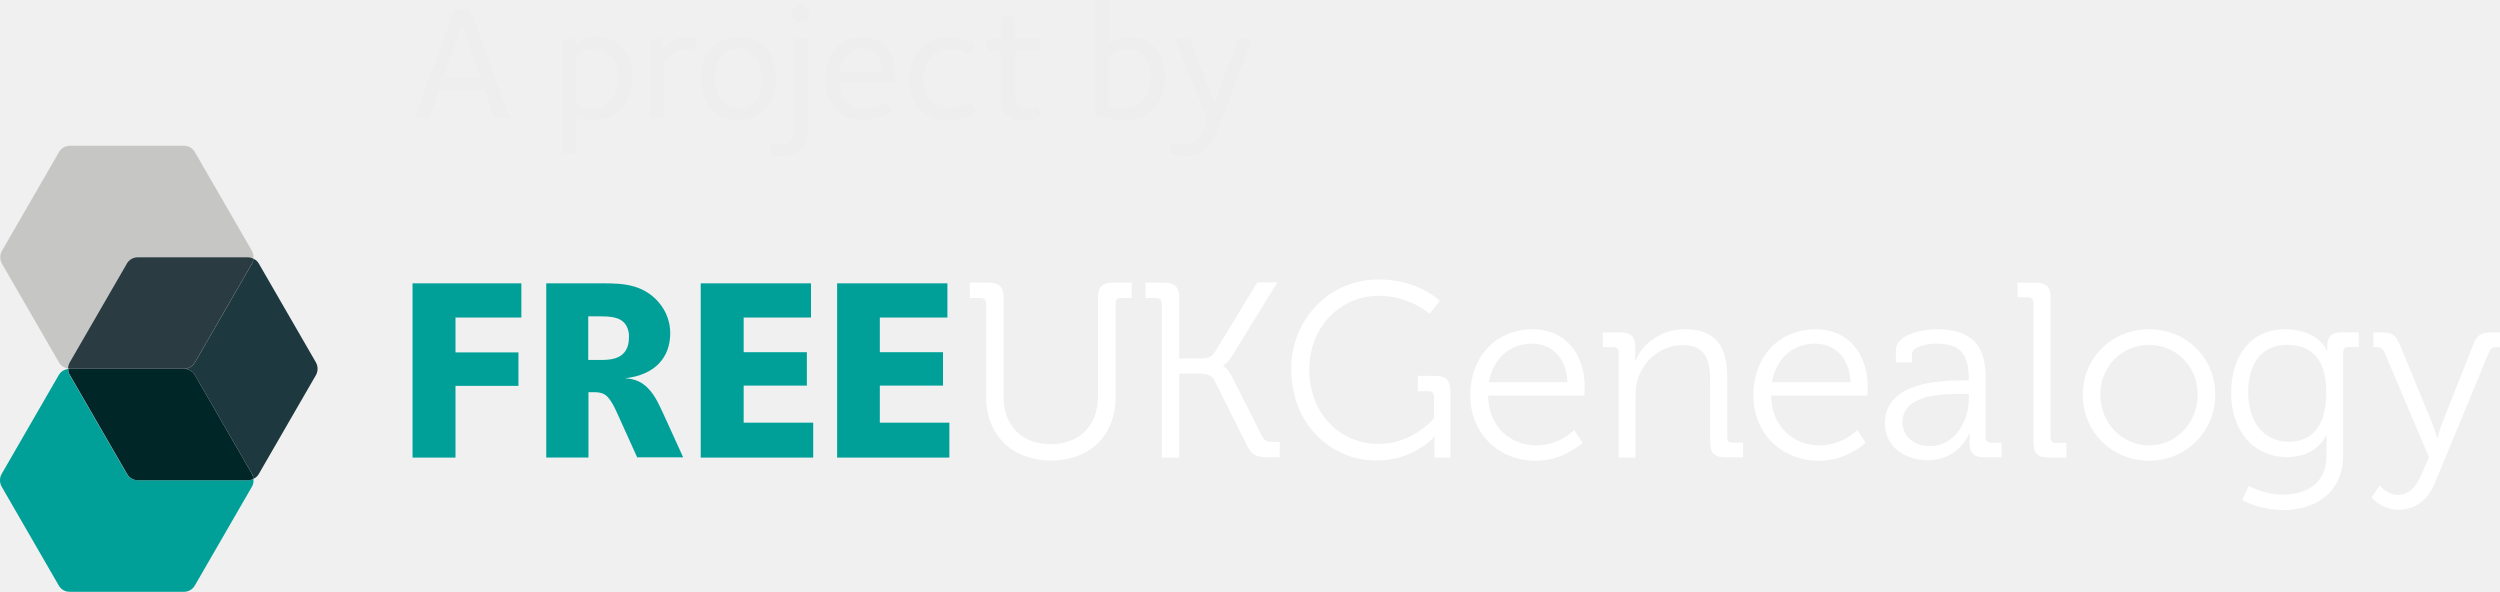
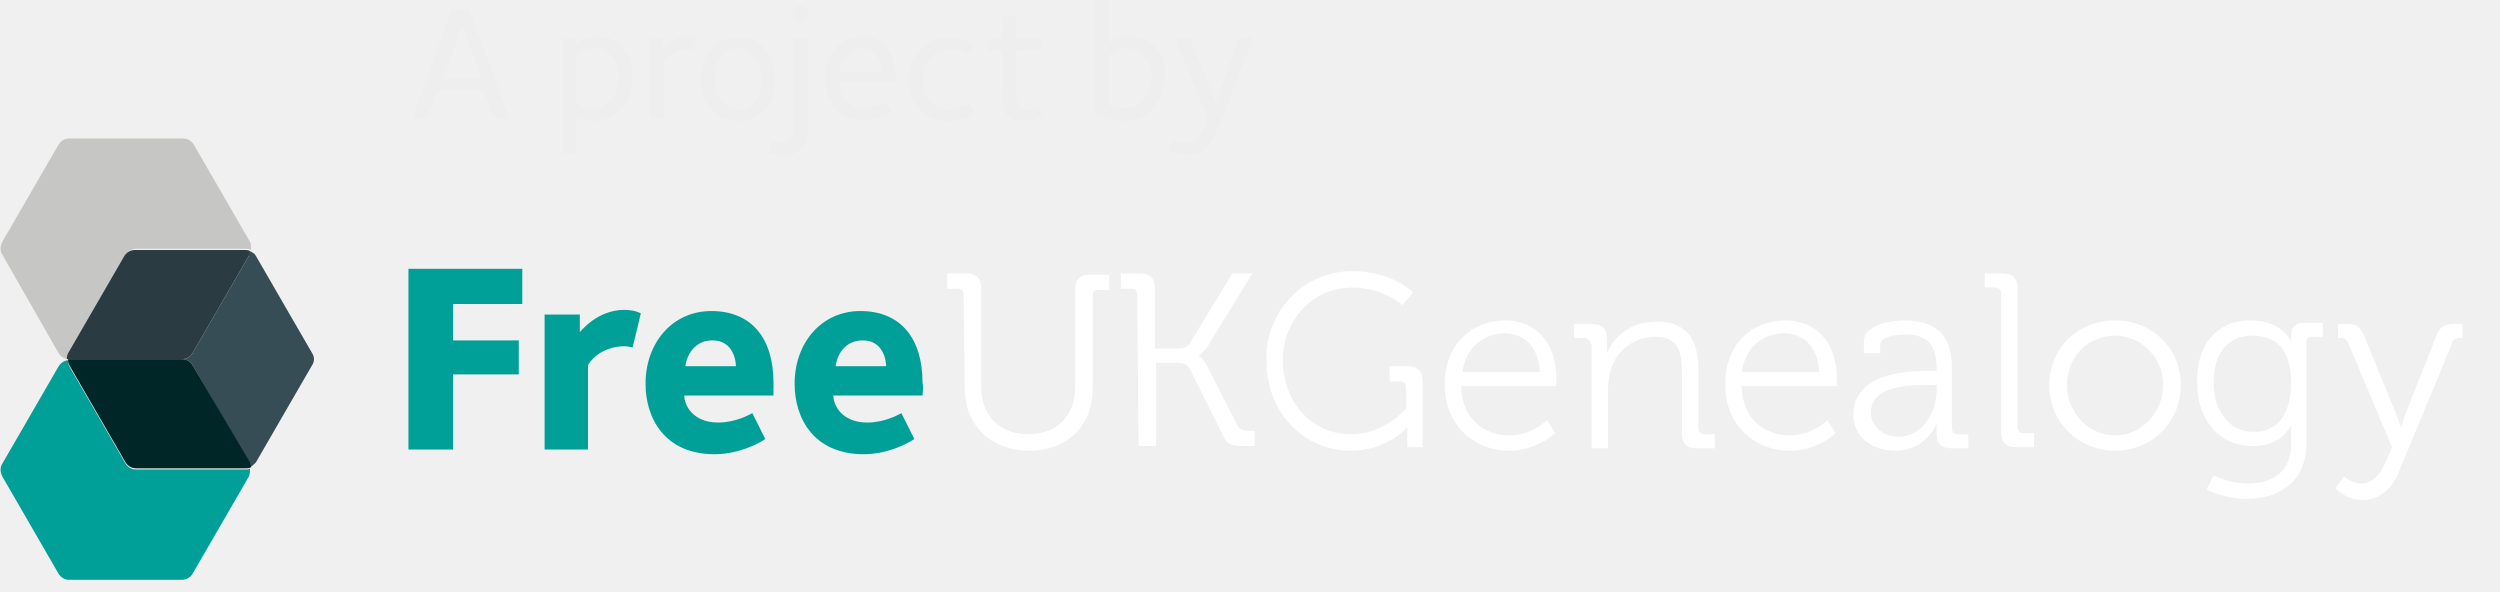
- <svg xmlns="http://www.w3.org/2000/svg" width="212.986" height="50.417" viewBox="0 0 212.986 50.417">
-   <path fill="#00A099" d="M11.74 40.917c-.395 0-.748-.208-.935-.54l-4.865-8.42c-.083-.166-.146-.333-.146-.52-.333.042-.624.23-.79.52L.14 40.377c-.187.332-.187.747 0 1.08l4.864 8.42c.187.332.54.54.935.54h9.728c.395 0 .748-.21.935-.54l4.864-8.42c.125-.208.146-.437.125-.665-.146.083-.312.125-.478.125H11.74z" />
-   <path fill="#C6C6C5" d="M10.804 22.457c.187-.333.54-.54.935-.54h9.374c.166 0 .333.042.478.125.02-.23-.02-.457-.125-.665l-4.864-8.42c-.187-.332-.54-.54-.935-.54H5.96c-.394 0-.747.21-.934.54l-4.864 8.42c-.187.333-.187.748 0 1.08l4.864 8.42c.166.29.457.478.79.52 0-.187.042-.353.146-.52l4.842-8.42z" />
-   <path fill="#1E383F" d="M26.915 30.876l-4.864-8.42c-.103-.186-.27-.332-.456-.415-.02.147-.062.292-.125.417l-4.865 8.42c-.187.332-.54.54-.935.54.395 0 .748.207.935.54l4.864 8.418c.082.125.103.27.124.416.187-.082.353-.228.457-.415l4.865-8.42c.187-.33.187-.746 0-1.08z" />
-   <path fill="#002628" d="M16.604 31.957c-.187-.333-.54-.54-.935-.54H5.96c-.06 0-.103.02-.145.02 0 .188.042.354.146.52l4.865 8.42c.187.333.54.54.935.54h9.354c.166 0 .333-.042.478-.125-.02-.146-.062-.29-.125-.416l-4.863-8.42z" />
-   <path fill="#2A3C42" d="M15.67 31.417c.394 0 .747-.208.934-.54l4.864-8.42c.083-.124.104-.27.125-.415-.146-.083-.312-.125-.478-.125H11.74c-.395 0-.748.208-.935.54l-4.865 8.42c-.083.165-.146.332-.146.52.042 0 .104.02.146.02h9.73z" />
-   <path fill="#00A099" d="M38.806 27.072v2.952h5.363v2.848h-5.364v6.112h-3.66V24.14h9.272v2.91h-5.613v.022zM54.292 38.983l-1.476-3.264c-.187-.396-.603-1.456-1.08-1.934-.396-.395-.895-.374-1.394-.374h-.208v5.57h-3.596v-14.84h4.033c1.913 0 3.805-.126 5.302 1.35.644.644 1.226 1.6 1.226 2.91 0 2.016-1.268 3.555-3.867 3.825.895.042 1.498.353 1.976.852.665.664 1.04 1.62 1.518 2.64L58.2 38.96h-3.908v.02zM53.15 27.467c-.458-.457-1.165-.52-2.163-.52h-.873v3.72h1.04c.872 0 2.43-.04 2.43-1.932.022-.416-.102-.935-.435-1.268zM59.697 38.983V24.14h9.396v2.91h-5.737v2.953h5.384v2.848h-5.384v3.16h5.925v2.974h-9.583zM71.318 38.983V24.14h9.396v2.91h-5.758v2.953h5.384v2.848h-5.384v3.16h5.925v2.974H71.32z" />
-   <path fill="#fff" d="M83.998 25.845c0-.312-.166-.457-.457-.457h-.914v-1.31h1.58c.915 0 1.29.374 1.29 1.29v8.44c0 2.473 1.58 4.032 4.01 4.032 2.433 0 4.034-1.56 4.034-4.074v-8.398c0-.915.374-1.29 1.29-1.29h1.58v1.31h-.916c-.29 0-.457.147-.457.458v8.024c0 3.222-2.203 5.363-5.488 5.363s-5.53-2.14-5.53-5.363v-8.024h-.022zM98.965 25.845c0-.312-.166-.457-.457-.457h-.915v-1.31h1.58c.915 0 1.29.374 1.29 1.29v5.175h1.787c.56 0 .998-.104 1.247-.54l3.617-5.945h1.705l-3.847 6.257c-.374.624-.77.832-.77.832v.042s.354.124.73.85l2.597 5.136c.208.437.54.478 1.08.478h.417v1.31h-.79c-1.206 0-1.58-.125-2.058-1.123l-2.724-5.445c-.23-.478-.728-.56-1.35-.56h-1.643v7.15h-1.476v-13.14h-.022zM117.446 23.808c3.45 0 5.218 1.83 5.218 1.83l-.873 1.1s-1.662-1.537-4.323-1.537c-3.347 0-5.925 2.703-5.925 6.28 0 3.678 2.536 6.34 5.904 6.34 2.952 0 4.72-2.184 4.72-2.184v-1.85c0-.312-.167-.457-.458-.457h-.915v-1.31h1.476c.914 0 1.288.373 1.288 1.288v5.675h-1.35V37.86c0-.312.02-.644.02-.644h-.042s-1.746 2.016-4.885 2.016c-4.073 0-7.295-3.264-7.295-7.754-.022-4.26 3.22-7.67 7.44-7.67zM130.542 28.05c2.952 0 4.47 2.265 4.47 4.926 0 .25-.043.728-.043.728h-8.19c.04 2.702 1.932 4.24 4.136 4.24 1.954 0 3.2-1.31 3.2-1.31l.708 1.082s-1.56 1.538-3.97 1.538c-3.16 0-5.592-2.287-5.592-5.592.02-3.493 2.41-5.613 5.28-5.613zm2.993 4.51c-.083-2.204-1.434-3.284-3.014-3.284-1.766 0-3.304 1.143-3.678 3.284h6.693zM137.9 30.024c0-.29-.165-.457-.456-.457h-.894V28.32h1.476c.894 0 1.29.374 1.29 1.185v.478c0 .416-.043.77-.043.77h.042c.374-.978 1.746-2.703 4.24-2.703 2.662 0 3.597 1.518 3.597 4.137v5.072c0 .31.166.456.457.456h.893v1.247h-1.518c-.915 0-1.29-.374-1.29-1.29V32.56c0-1.684-.248-3.16-2.306-3.16-1.83 0-3.39 1.247-3.888 3.014-.125.437-.166.935-.166 1.434v5.135h-1.434v-8.96zM154.656 28.05c2.952 0 4.47 2.265 4.47 4.926 0 .25-.043.728-.043.728h-8.19c.042 2.702 1.933 4.24 4.137 4.24 1.954 0 3.2-1.31 3.2-1.31l.708 1.082s-1.56 1.538-3.97 1.538c-3.16 0-5.592-2.287-5.592-5.592.02-3.493 2.41-5.613 5.28-5.613zm2.993 4.51c-.084-2.204-1.435-3.284-3.015-3.284-1.767 0-3.305 1.143-3.68 3.284h6.694zM167.128 32.414h.603v-.124c0-2.224-.81-3.014-2.764-3.014-.54 0-2.08.146-2.08.935v.666h-1.37v-1.02c0-1.475 2.556-1.808 3.47-1.808 3.37 0 4.18 1.81 4.18 4.095v5.114c0 .312.165.457.456.457h.894v1.247h-1.455c-.914 0-1.267-.394-1.267-1.267 0-.457.02-.79.02-.79h-.04c.02 0-.874 2.307-3.556 2.307-1.788 0-3.638-1.04-3.638-3.16.02-3.51 4.72-3.636 6.548-3.636zm-2.66 5.592c2.036 0 3.263-2.12 3.263-3.97v-.478h-.623c-1.684 0-5.03.042-5.03 2.432 0 .998.79 2.016 2.39 2.016zM173.24 25.783c0-.29-.166-.457-.457-.457h-.894V24.08h1.517c.915 0 1.29.373 1.29 1.288v11.91c0 .313.165.458.456.458h.894v1.247h-1.518c-.916 0-1.29-.374-1.29-1.29v-11.91zM183.072 28.05c3.118 0 5.654 2.37 5.654 5.55 0 3.22-2.536 5.653-5.633 5.653-3.118 0-5.654-2.41-5.654-5.654.02-3.16 2.535-5.55 5.632-5.55zm.02 9.894c2.267 0 4.138-1.87 4.138-4.345 0-2.412-1.87-4.22-4.137-4.22-2.287 0-4.158 1.808-4.158 4.22 0 2.473 1.872 4.344 4.158 4.344zM194.672 28.05c2.87 0 3.555 1.828 3.555 1.828h.042s0-.187 0-.395c0-.77.332-1.164 1.205-1.164h1.476v1.246h-.872c-.29 0-.457.146-.457.457v8.71c0 3.388-2.514 4.72-5.134 4.72-1.206 0-2.432-.313-3.472-.853l.56-1.206s1.31.748 2.89.748c2.08 0 3.743-.977 3.743-3.347v-.935c0-.395.02-.77.02-.77h-.04c-.645 1.165-1.706 1.85-3.348 1.85-2.87 0-4.76-2.265-4.76-5.466s1.723-5.425 4.592-5.425zm3.513 5.404c0-3.118-1.476-4.074-3.368-4.074-2.08 0-3.284 1.518-3.284 4.054 0 2.557 1.372 4.2 3.472 4.2 1.704-.002 3.18-1.04 3.18-4.18zM204.318 42.164c.935 0 1.58-.77 1.975-1.746l.644-1.455-3.783-8.918c-.166-.374-.353-.478-.748-.478h-.208V28.32h.665c.956 0 1.247.208 1.642 1.164l2.744 6.673c.207.54.373 1.143.373 1.143h.042s.146-.624.353-1.143l2.64-6.673c.353-.956.686-1.164 1.663-1.164h.666v1.247h-.208c-.374 0-.603.104-.748.478l-4.615 11.163c-.56 1.35-1.642 2.224-3.056 2.224-1.477 0-2.308-1.04-2.308-1.04l.686-1.06c-.02.042.665.832 1.58.832z" />
+ <svg xmlns="http://www.w3.org/2000/svg" baseProfile="tiny" width="213" height="50.4" viewBox="0 0 213 50.4">
  <g fill="#eee">
-     <path d="M42.14 10.1l-.853-2.438h-3.853L36.58 10.1h-1.262l3.39-9.343h1.33l3.42 9.343H42.14zm-2.787-8.013l-1.57 4.553h3.152l-1.582-4.553zM50.567 10.254c-.868 0-1.4-.364-1.47-.406v3.25h-1.19V3.32h1.063v.504c.1-.084.757-.687 1.905-.687 1.807 0 2.997 1.415 2.997 3.46 0 2.186-1.428 3.657-3.305 3.657zm.098-6.108c-.925 0-1.527.56-1.57.588v4.063c.113.084.575.448 1.36.448 1.303 0 2.213-.994 2.213-2.647 0-1.485-.854-2.452-2.003-2.452zM59.093 4.217c-.084-.015-.294-.042-.505-.042-1.33 0-1.89.966-2.003 1.106v4.82h-1.19V3.32h1.064v.882c.07-.084.81-1.064 2.185-1.064.504 0 .687.112.73.126l-.282.953zM62.87 10.254c-1.892 0-3.152-1.4-3.152-3.544 0-2.13 1.275-3.572 3.25-3.572 1.892 0 3.138 1.4 3.138 3.572 0 2.13-1.275 3.544-3.236 3.544zm.028-6.136c-1.218 0-1.988 1.022-1.988 2.55 0 1.555.868 2.59 2.03 2.59 1.26 0 1.976-.993 1.976-2.534 0-1.555-.855-2.606-2.018-2.606zM68.202 12.747c-.392.393-1.01.56-1.568.56-.59 0-1.022-.21-1.107-.25l.295-.884c.126.042.378.14.7.14.504 0 .7-.195.798-.294.238-.24.31-.617.31-1.178V3.32h1.19v7.41c0 .924-.113 1.513-.618 2.017zm.014-10.855c-.405 0-.728-.322-.728-.73s.322-.728.728-.728c.406 0 .73.322.73.73s-.324.728-.73.728zM76.242 7.032h-4.72c-.016 1.162.657 2.213 2.128 2.213 1.064 0 1.793-.462 1.92-.532l.447.812c-.112.084-1.036.73-2.465.73-2.06 0-3.223-1.486-3.223-3.503 0-2.157 1.26-3.614 3.15-3.614 1.71 0 2.788 1.26 2.788 3.39.002.14-.026.378-.026.504zm-2.746-2.94c-1.064 0-1.863.783-1.96 2.002h3.585c0-.785-.363-2.003-1.624-2.003zM80.734 10.254c-1.947 0-3.292-1.36-3.292-3.432 0-2.157 1.443-3.685 3.446-3.685 1.274 0 2.087.645 2.157.73l-.504.77c-.126-.084-.714-.49-1.624-.49-1.387 0-2.27 1.177-2.27 2.563 0 1.5.868 2.507 2.2 2.507 1.02 0 1.75-.504 1.806-.532l.49.812c-.04.057-1.007.757-2.408.757zM87.258 10.268c-.616 0-1.163-.154-1.527-.52-.49-.49-.447-1.175-.447-1.987V4.3h-1.19v-.98h1.19V1.415h1.19V3.32h2.088v.98h-2.086v3.655c0 .687.027 1.29.994 1.29.546 0 .883-.17.938-.183l.31.84c-.085.043-.617.366-1.458.366zM95.755 10.268c-1.232 0-2.24-.406-2.48-.49V0h1.19v3.698c.07-.056.758-.56 1.81-.56 1.75 0 2.968 1.344 2.968 3.445 0 2.186-1.415 3.685-3.488 3.685zm.322-6.122c-.896 0-1.513.504-1.61.574v4.328c.125.042.49.21 1.26.21 1.4 0 2.312-1.05 2.312-2.66-.002-1.527-.828-2.452-1.963-2.452zM103.987 10.436c-.462 1.205-.784 1.78-1.232 2.228-.364.364-.98.645-1.765.645-.785 0-1.303-.28-1.373-.31l.336-.896c.098.028.448.196.98.196.435 0 .8-.14 1.05-.393.394-.392.617-.98.897-1.694l-2.815-6.892h1.288l2.157 5.49 1.962-5.49h1.204l-2.69 7.116z" />
+     <path d="M42.1 10.1l-.9-2.4h-3.9l-.9 2.4h-1.3L38.5.8H40l3.4 9.3h-1.3zm-2.7-8l-1.6 4.6H41l-1.6-4.6zM50.6 10.3c-.9 0-1.4-.4-1.5-.4v3.2h-1.2V3.3H49v.5c.1-.1.8-.7 1.9-.7 1.8 0 3 1.4 3 3.5 0 2.2-1.5 3.7-3.3 3.7zm.1-6.2c-.9 0-1.5.6-1.6.6v4.1c.1.1.6.4 1.4.4 1.3 0 2.2-1 2.2-2.6 0-1.5-.9-2.5-2-2.5zM59.1 4.2c-.1 0-.3 0-.5 0-1.3 0-1.9 1-2 1.1v4.8h-1.2V3.3h1.1v.9c.1-.1.8-1.1 2.2-1.1.5 0 .7.1.7.1l-.3 1zM62.9 10.3c-1.9 0-3.2-1.4-3.2-3.5s1.3-3.6 3.2-3.6c1.9 0 3.1 1.4 3.1 3.6.1 2-1.2 3.5-3.1 3.5zm0-6.2c-1.2 0-2 1-2 2.6s.9 2.6 2 2.6c1.3 0 2-1 2-2.5 0-1.6-.8-2.7-2-2.7zM68.2 12.7c-.4.4-1 .6-1.6.6-.6 0-1-.2-1.1-.3l.3-.9c.1 0 .4.1.7.1.5 0 .7-.2.8-.3.2-.2.3-.6.3-1.2V3.3h1.2v7.4c0 1-.1 1.5-.6 2zm0-10.8c-.4 0-.7-.3-.7-.7s.3-.7.7-.7.7.3.7.7-.3.7-.7.7zM76.2 7h-4.7c0 1.2.7 2.2 2.1 2.2 1.1 0 1.8-.5 1.9-.5l.5.8c-.1.1-1 .7-2.5.7-2.1 0-3.2-1.5-3.2-3.5 0-2.2 1.3-3.6 3.2-3.6 1.7 0 2.8 1.3 2.8 3.4 0 .2-.1.4-.1.5zm-2.7-2.9c-1.1 0-1.9.8-2 2h3.6c0-.8-.3-2-1.6-2zM80.7 10.3c-1.9 0-3.3-1.4-3.3-3.4 0-2.2 1.4-3.7 3.4-3.7 1.3 0 2.1.6 2.2.7l-.5.8c-.1-.1-.7-.5-1.6-.5-1.4 0-2.3 1.2-2.3 2.6 0 1.5.9 2.5 2.2 2.5 1 0 1.8-.5 1.8-.5l.5.8s-1 .7-2.4.7zM87.3 10.3c-.6 0-1.2-.2-1.5-.5-.5-.5-.4-1.2-.4-2V4.3h-1.2v-1h1.2V1.4h1.2v1.9h2.1v1h-2.1V8c0 .7 0 1.3 1 1.3.5 0 .9-.2.9-.2l.3.8c-.2 0-.7.4-1.5.4zM95.8 10.3c-1.2 0-2.2-.4-2.5-.5V0h1.2v3.7c.1-.1.8-.6 1.8-.6 1.8 0 3 1.3 3 3.4-.1 2.3-1.5 3.8-3.5 3.8zm.3-6.2c-.9 0-1.5.5-1.6.6V9c.1 0 .5.2 1.3.2 1.4 0 2.3-1.1 2.3-2.7-.1-1.4-.9-2.4-2-2.4zM104 10.4c-.5 1.2-.8 1.8-1.2 2.2-.4.4-1 .6-1.8.6s-1.3-.3-1.4-.3l.3-.9c.1 0 .4.2 1 .2.4 0 .8-.1 1.1-.4.4-.4.6-1 .9-1.7l-2.8-6.9h1.3l2.2 5.5 2-5.5h1.2l-2.8 7.2z" />
+   </g>
+   <path fill="#00A099" d="M11.6 40c-.4 0-.7-.2-.9-.5l-4.8-8.3c-.1-.2-.1-.3-.1-.5-.3 0-.6.2-.8.5L.2 39.5c-.2.3-.2.7 0 1.1L5 48.9c.2.3.5.5.9.5h9.6c.4 0 .7-.2.9-.5l4.8-8.3c.1-.2.1-.4.1-.7-.1.1-.2.1-.4.1h-9.3z" />
+   <path fill="#C6C6C5" d="M10.7 21.7c.2-.3.5-.5.9-.5h9.3c.2 0 .3 0 .5.1 0-.2 0-.5-.1-.7l-4.8-8.3c-.2-.3-.5-.5-.9-.5H5.9c-.4 0-.7.2-.9.5L.2 20.6c-.2.4-.2.8 0 1.1L5 30.1c.2.3.5.5.8.5 0-.2 0-.3.1-.5l4.8-8.4z" />
+   <path fill="#364D55" d="M26.6 30.1l-4.8-8.3c-.1-.2-.3-.3-.5-.4 0 .1-.1.3-.1.4l-4.8 8.3c-.2.3-.5.5-.9.5.4 0 .7.2.9.5l4.8 8.3c.1.1.1.3.1.4.2-.1.3-.2.5-.4l4.8-8.3c.2-.3.2-.7 0-1z" />
+   <path fill="#002628" d="M16.4 31.1c-.2-.3-.5-.5-.9-.5H5.9c-.1 0-.1 0-.1 0 0 .2 0 .3.1.5l4.8 8.3c.2.3.5.5.9.5h9.3c.2 0 .3 0 .5-.1 0-.1-.1-.3-.1-.4l-4.9-8.3z" />
+   <path fill="#2A3C42" d="M15.5 30.6c.4 0 .7-.2.9-.5l4.8-8.3c.1-.1.1-.3.1-.4-.1-.1-.3-.1-.5-.1h-9.3c-.4 0-.7.2-.9.5l-4.8 8.3c-.1.2-.1.3-.1.5 0 0 .1 0 .1 0h9.7z" />
+   <g fill="#fff">
+     <path d="M82.1 25.1c0-.3-.2-.5-.5-.5h-.9v-1.3h1.6c.9 0 1.3.4 1.3 1.3V33c0 2.4 1.6 4 4 4s4-1.5 4-4v-8.3c0-.9.4-1.3 1.3-1.3h1.6v1.3h-.9c-.3 0-.5.1-.5.5v7.9c0 3.2-2.2 5.3-5.4 5.3s-5.5-2.1-5.5-5.3l-.1-8zM96.9 25.1c0-.3-.2-.5-.5-.5h-.9v-1.3h1.6c.9 0 1.3.4 1.3 1.3v5.1h1.8c.6 0 1-.1 1.2-.5l3.6-5.9h1.7l-3.8 6.2c-.4.6-.8.8-.8.8s.3.1.7.8l2.6 5.1c.2.4.5.5 1.1.5h.4V38h-.8c-1.2 0-1.6-.1-2-1.1l-2.7-5.4c-.2-.5-.7-.6-1.3-.6h-1.6V38H97l-.1-12.9zM115.2 23.1c3.4 0 5.2 1.8 5.2 1.8l-.9 1.1s-1.6-1.5-4.3-1.5c-3.3 0-5.9 2.7-5.9 6.2 0 3.6 2.5 6.3 5.8 6.3 2.9 0 4.7-2.2 4.7-2.2V33c0-.3-.2-.5-.5-.5h-.9v-1.3h1.5c.9 0 1.3.4 1.3 1.3v5.6h-1.3V37c0-.3 0-.6 0-.6s-1.7 2-4.8 2c-4 0-7.2-3.2-7.2-7.7-.1-4.2 3.2-7.6 7.3-7.6zM128.2 27.3c2.9 0 4.4 2.2 4.4 4.9 0 .2 0 .7 0 .7h-8.1c0 2.7 1.9 4.2 4.1 4.2 1.9 0 3.2-1.3 3.2-1.3l.7 1.1s-1.5 1.5-3.9 1.5c-3.1 0-5.5-2.3-5.5-5.5-.1-3.5 2.3-5.6 5.1-5.6zm3 4.4c-.1-2.2-1.4-3.3-3-3.3-1.7 0-3.3 1.1-3.6 3.3h6.6zM135.5 29.3c0-.3-.2-.5-.5-.5h-.9v-1.2h1.5c.9 0 1.3.4 1.3 1.2v.5c0 .4 0 .8 0 .8.4-1 1.7-2.7 4.2-2.7 2.6 0 3.6 1.5 3.6 4.1v5c0 .3.2.5.5.5h.9v1.2h-1.5c-.9 0-1.3-.4-1.3-1.3v-5.1c0-1.7-.2-3.1-2.3-3.1-1.8 0-3.4 1.2-3.8 3-.1.4-.2.9-.2 1.4v5.1h-1.4v-8.9zM152.1 27.3c2.9 0 4.4 2.2 4.4 4.9 0 .2 0 .7 0 .7h-8.1c0 2.7 1.9 4.2 4.1 4.2 1.9 0 3.2-1.3 3.2-1.3l.7 1.1s-1.5 1.5-3.9 1.5c-3.1 0-5.5-2.3-5.5-5.5-.1-3.5 2.2-5.6 5.1-5.6zm2.9 4.4c-.1-2.2-1.4-3.3-3-3.3-1.7 0-3.3 1.1-3.6 3.3h6.6zM164.4 31.6h.6v-.1c0-2.2-.8-3-2.7-3-.5 0-2.1.1-2.1.9v.7h-1.4v-1c0-1.5 2.5-1.8 3.4-1.8 3.3 0 4.1 1.8 4.1 4.1v5.1c0 .3.2.5.5.5h.9v1.2h-1.4c-.9 0-1.3-.4-1.3-1.3 0-.5 0-.8 0-.8s-.9 2.3-3.5 2.3c-1.8 0-3.6-1-3.6-3.1.1-3.6 4.7-3.7 6.5-3.7zm-2.6 5.6c2 0 3.2-2.1 3.2-3.9v-.5h-.6c-1.7 0-5 0-5 2.4 0 .9.8 2 2.4 2zM170.5 25c0-.3-.2-.5-.5-.5h-.9v-1.2h1.5c.9 0 1.3.4 1.3 1.3v11.8c0 .3.2.5.5.5h.9v1.2h-1.5c-.9 0-1.3-.4-1.3-1.3V25zM180.2 27.3c3.1 0 5.6 2.3 5.6 5.5s-2.5 5.6-5.6 5.6c-3.1 0-5.6-2.4-5.6-5.6 0-3.2 2.5-5.5 5.6-5.5zm0 9.8c2.2 0 4.1-1.9 4.1-4.3s-1.9-4.2-4.1-4.2c-2.3 0-4.1 1.8-4.1 4.2 0 2.4 1.9 4.3 4.1 4.3zM191.7 27.3c2.8 0 3.5 1.8 3.5 1.8s0-.2 0-.4c0-.8.3-1.2 1.2-1.2h1.5v1.2h-.9c-.3 0-.5.1-.5.5v8.6c0 3.4-2.5 4.7-5.1 4.7-1.2 0-2.4-.3-3.4-.8l.6-1.2s1.3.7 2.9.7c2.1 0 3.7-1 3.7-3.3V37c0-.4 0-.8 0-.8-.6 1.2-1.7 1.8-3.3 1.8-2.8 0-4.7-2.2-4.7-5.4-.1-3.1 1.6-5.3 4.5-5.3zm3.5 5.3c0-3.1-1.5-4-3.3-4-2.1 0-3.3 1.5-3.3 4s1.4 4.2 3.4 4.2c1.7 0 3.2-1.1 3.2-4.2zM201.2 41.2c.9 0 1.6-.8 2-1.7l.6-1.4-3.7-8.8c-.2-.4-.3-.5-.7-.5h-.2v-1.2h.7c.9 0 1.2.2 1.6 1.2l2.7 6.6c.2.5.4 1.1.4 1.1s.1-.6.3-1.1l2.6-6.6c.3-.9.7-1.2 1.6-1.2h.7v1.2h-.2c-.4 0-.6.1-.7.5l-4.6 11.1c-.6 1.3-1.6 2.2-3 2.2-1.5 0-2.3-1-2.3-1l.7-1c-.1-.1.6.6 1.5.6z" />
+   </g>
+   <g fill="#00A099">
+     <path d="M38.6 25.9V29h5.6v2.9h-5.6v6.4h-3.8V22.9h9.7v3h-5.9zM53.9 29.6c-.1 0-.4-.1-.7-.1-1.6 0-2.7.9-3.1 1.6v7.2h-3.7V26.8h3v1.5c.1-.1 1.5-1.9 3.8-1.9.9 0 1.4.3 1.4.3l-.7 2.9zM65.9 33.7h-7.6c0 .8.7 2.3 2.9 2.3 1.5 0 2.7-.7 2.9-.8l1.1 2.2c-.1.1-2 1.3-4.3 1.3-4.3 0-5.9-3.1-5.9-6 0-3.5 2.3-6.2 5.6-6.2 3.5 0 5.3 2.4 5.3 6.1 0 .5 0 .8 0 1.1zM60.7 29c-1.9 0-2.3 1.9-2.3 2.2h4.3c0-.4-.2-2.2-2-2.2zM78.6 33.7H71c0 .8.7 2.3 2.9 2.3 1.5 0 2.7-.7 2.9-.8l1.1 2.2c-.1.1-2 1.3-4.3 1.3-4.3 0-5.9-3.1-5.9-6 0-3.5 2.3-6.2 5.6-6.2 3.5 0 5.3 2.4 5.3 6.1.1.5 0 .8 0 1.1zM73.5 29c-1.9 0-2.3 1.9-2.3 2.2h4.3c0-.4-.2-2.2-2-2.2z" />
  </g>
</svg>
